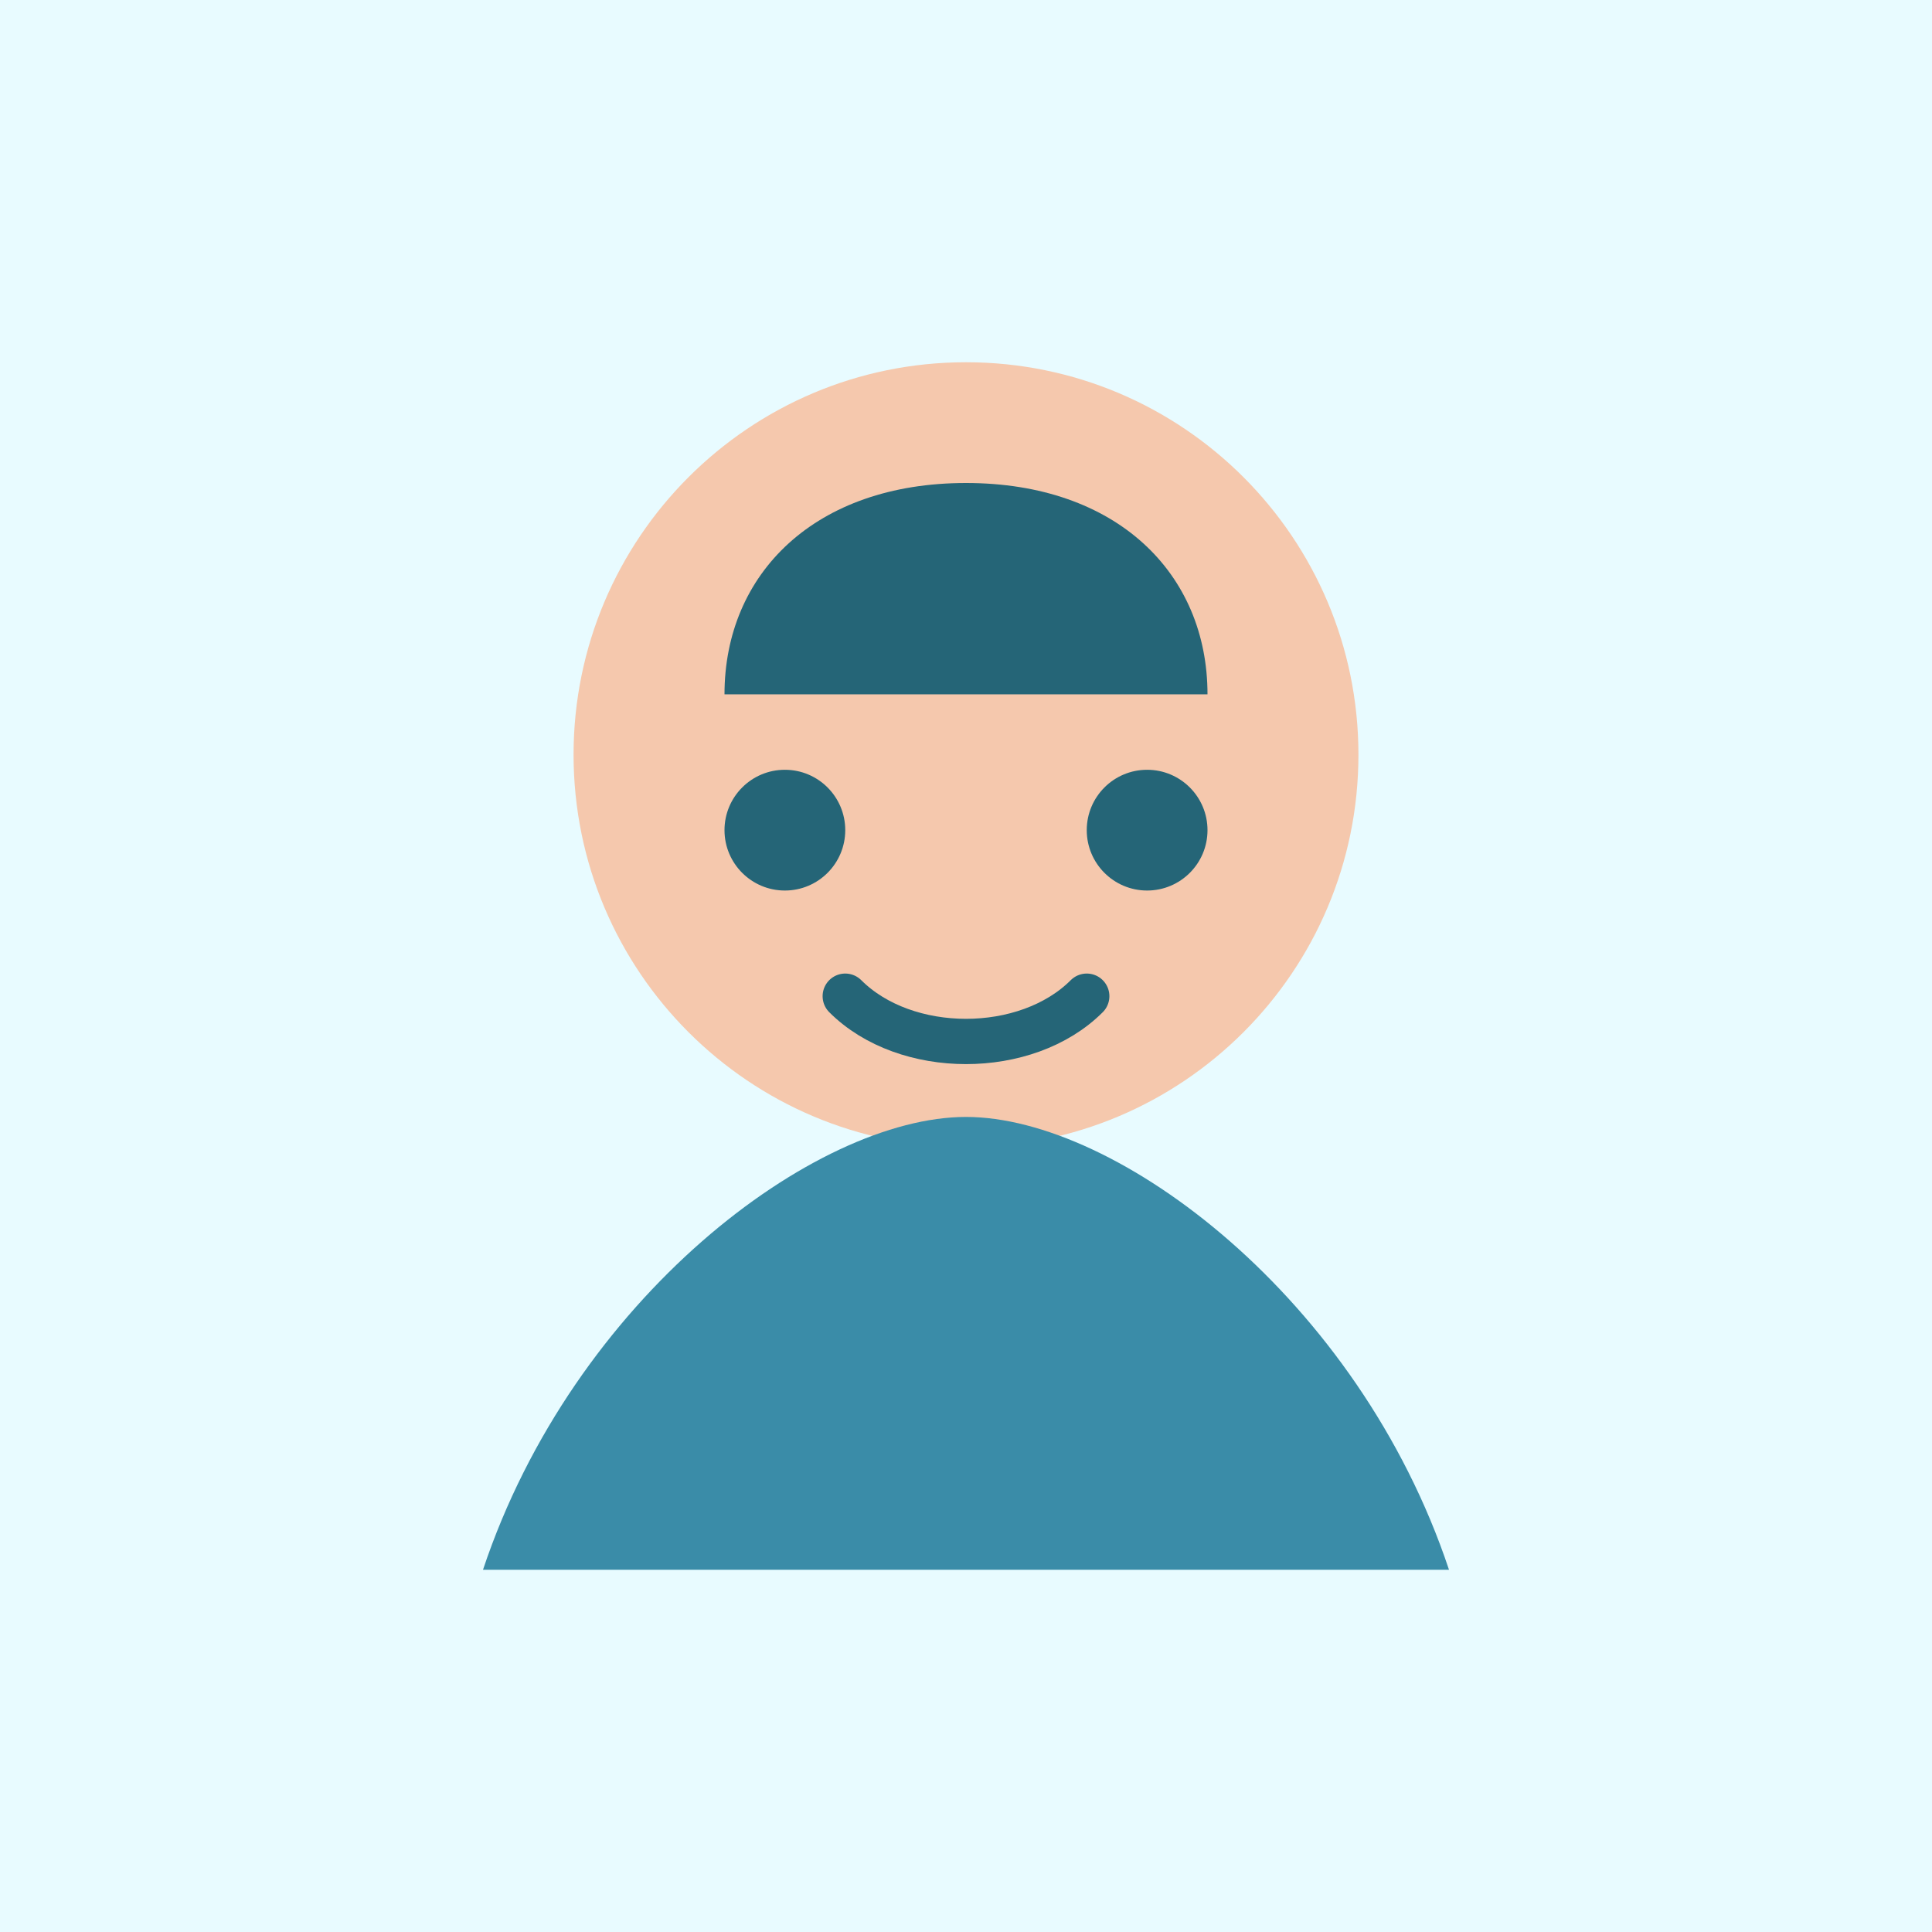
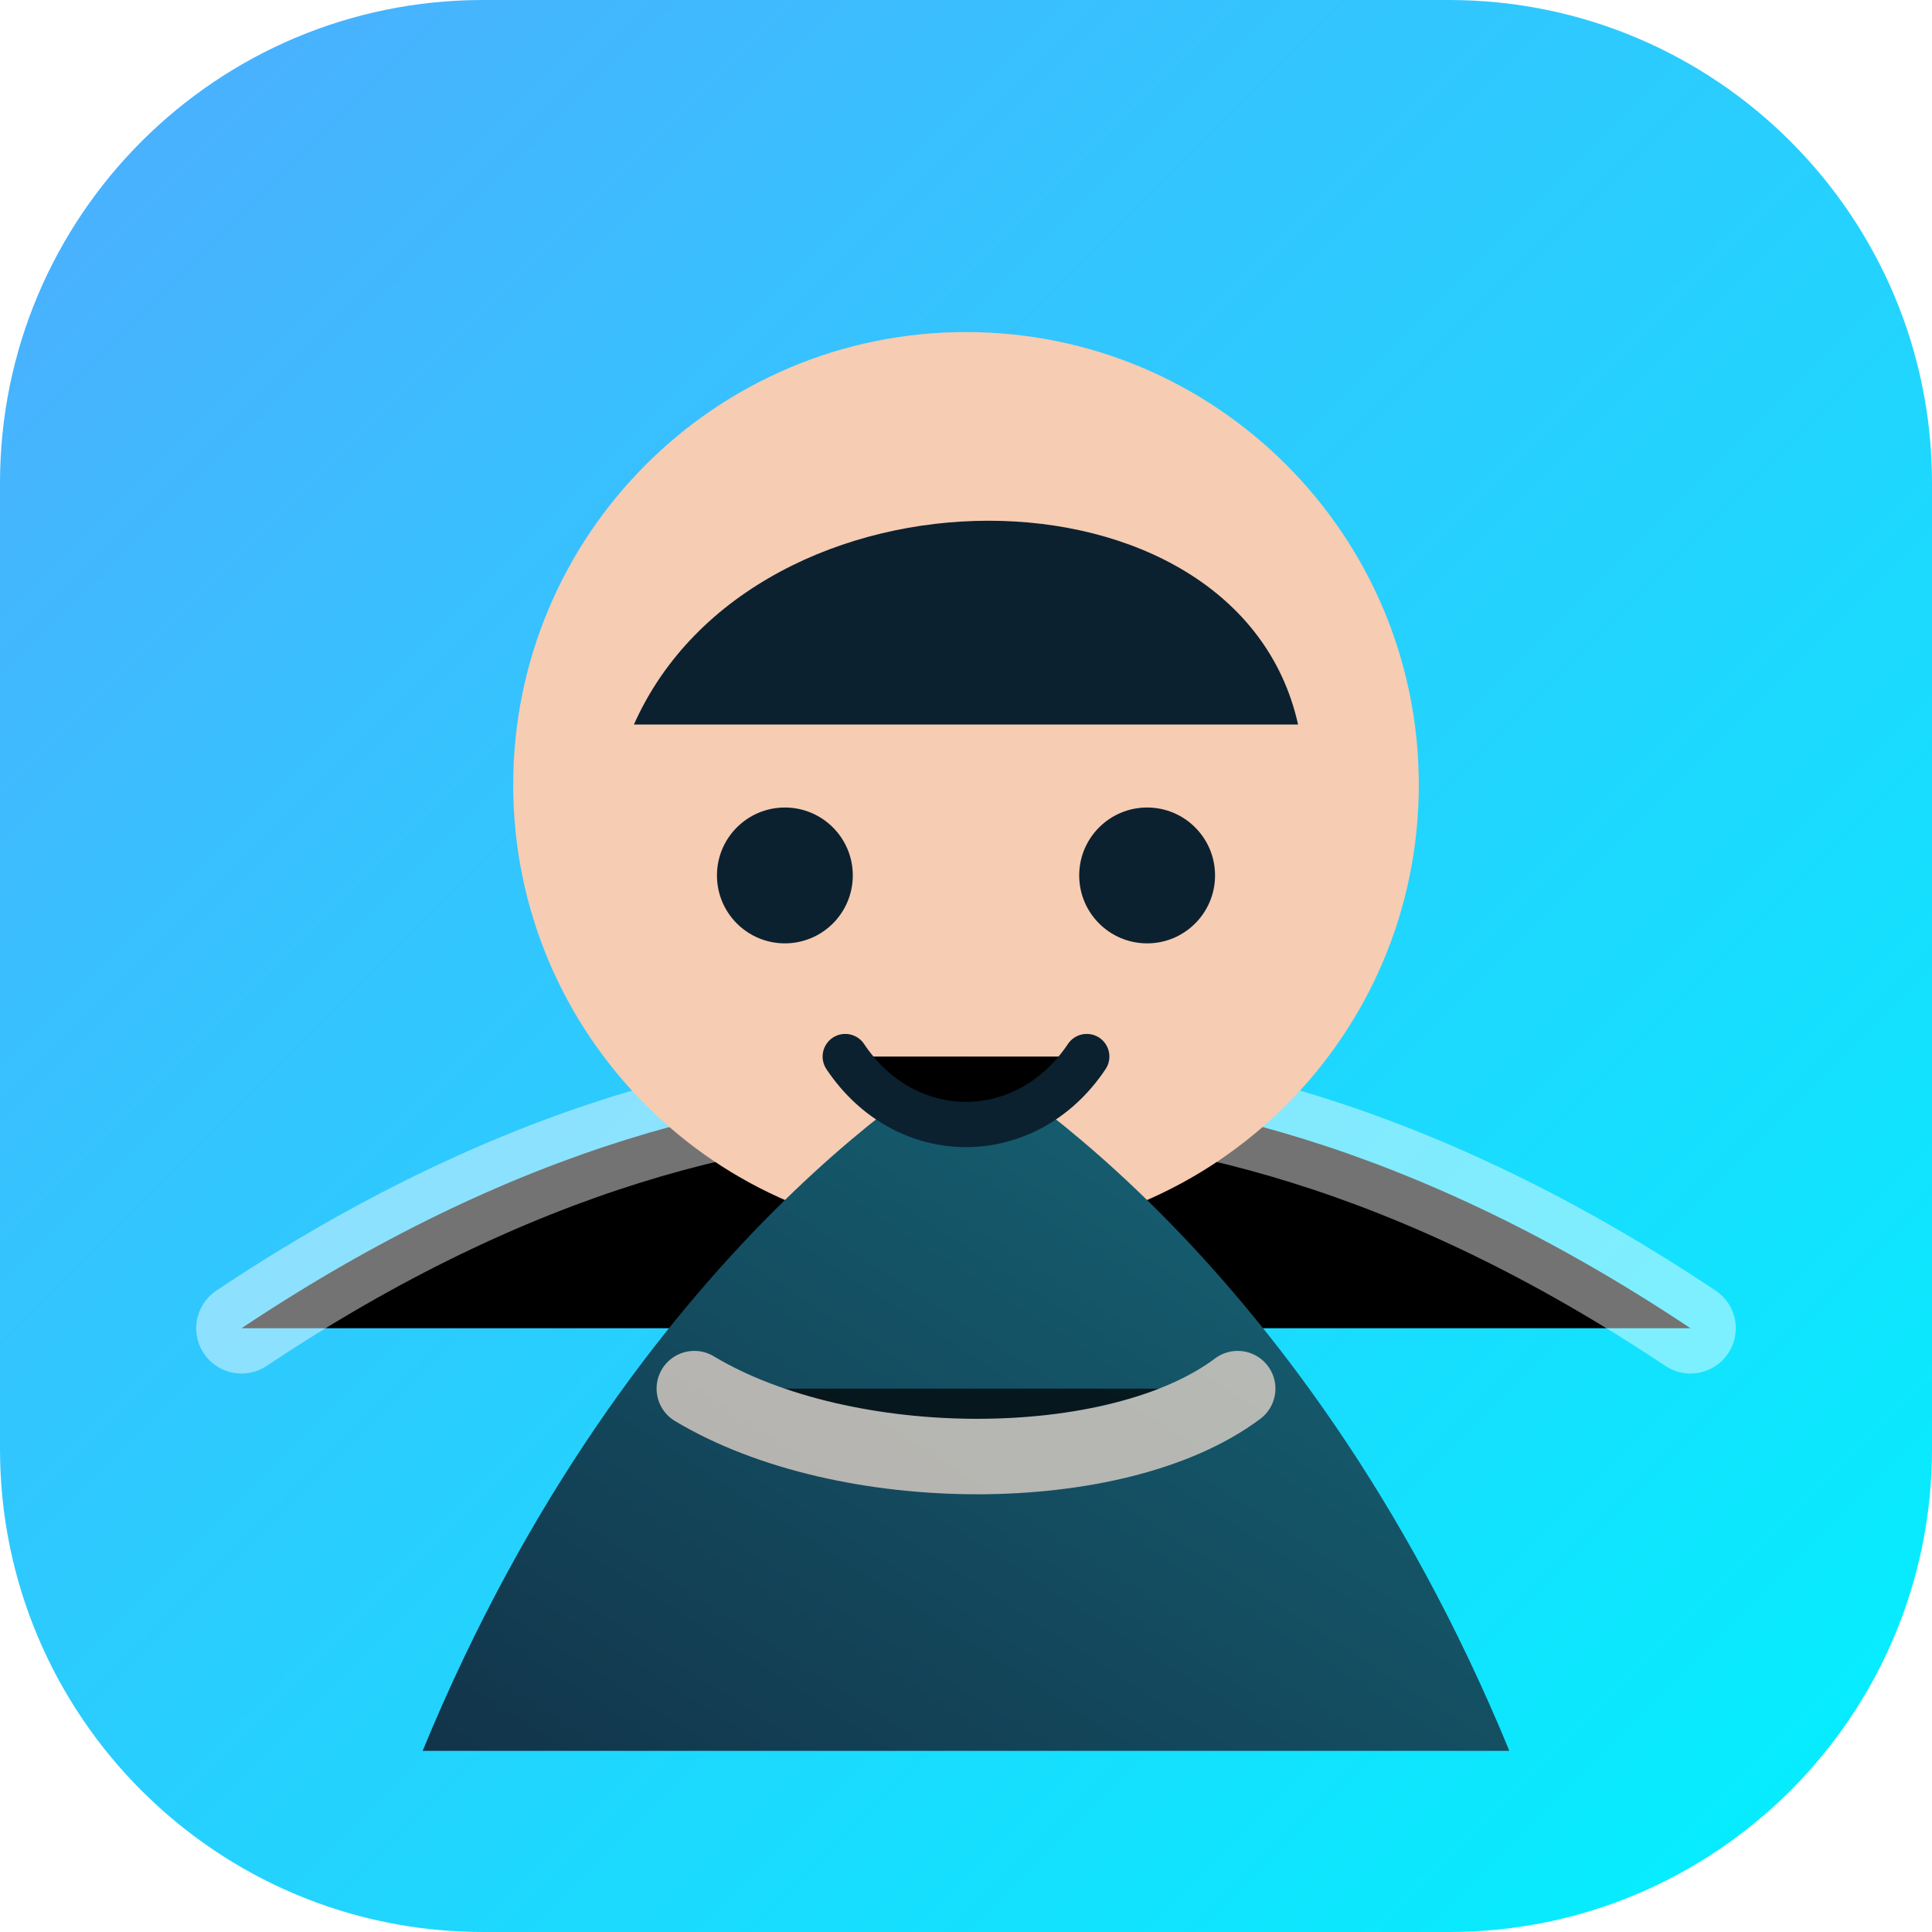
<svg xmlns="http://www.w3.org/2000/svg" width="128" height="128" viewBox="0 0 128 128">
-   <rect width="128" height="128" fill="#E8FBFF" />
-   <circle cx="64" cy="50" r="26" fill="#F5C8AD" />
-   <path d="M32 104c6-18 22-30 32-30s26 12 32 30" fill="#3A8CA8" />
-   <path d="M48 46c0-8 6-14 16-14s16 6 16 14" fill="#256577" />
-   <circle cx="52" cy="55" r="4" fill="#256577" />
-   <circle cx="76" cy="55" r="4" fill="#256577" />
-   <path d="M56 66c4 4 12 4 16 0" stroke="#256577" stroke-width="3" stroke-linecap="round" fill="none" />
+   <defs>
+     <linearGradient id="k" x1="0" y1="0" x2="1" y2="1">
+       <stop offset="0%" stop-color="#4FACFE" />
+       <stop offset="100%" stop-color="#00F2FE" />
+     </linearGradient>
+     <linearGradient id="l" x1="0" y1="1" x2="1" y2="0">
+       <stop offset="0%" stop-color="#12344A" />
+       <stop offset="100%" stop-color="#16697A" />
+     </linearGradient>
+   </defs>
+   <rect width="128" height="128" rx="32" fill="url(#k)" />
+   <path d="M16 88c18-12 34-16 48-16s30 4 48 16" stroke="rgba(255,255,255,0.45)" stroke-width="6" stroke-linecap="round" />
+   <circle cx="64" cy="52" r="30" fill="#F6CCB2" />
+   <path d="M28 116c14-34 36-46 36-46s22 12 36 46" fill="url(#l)" />
+   <path d="M42 48c8-18 40-18 44 0" fill="#0B2130" />
+   <circle cx="52" cy="58" r="4.5" fill="#0B2130" />
+   <circle cx="76" cy="58" r="4.5" fill="#0B2130" />
+   <path d="M56 70c4 6 12 6 16 0" stroke="#0B2130" stroke-width="3" stroke-linecap="round" />
+   <path d="M46 92c10 6 28 6 36 0" stroke="#FBE2D4" stroke-width="5" stroke-linecap="round" opacity=".7" />
</svg>
